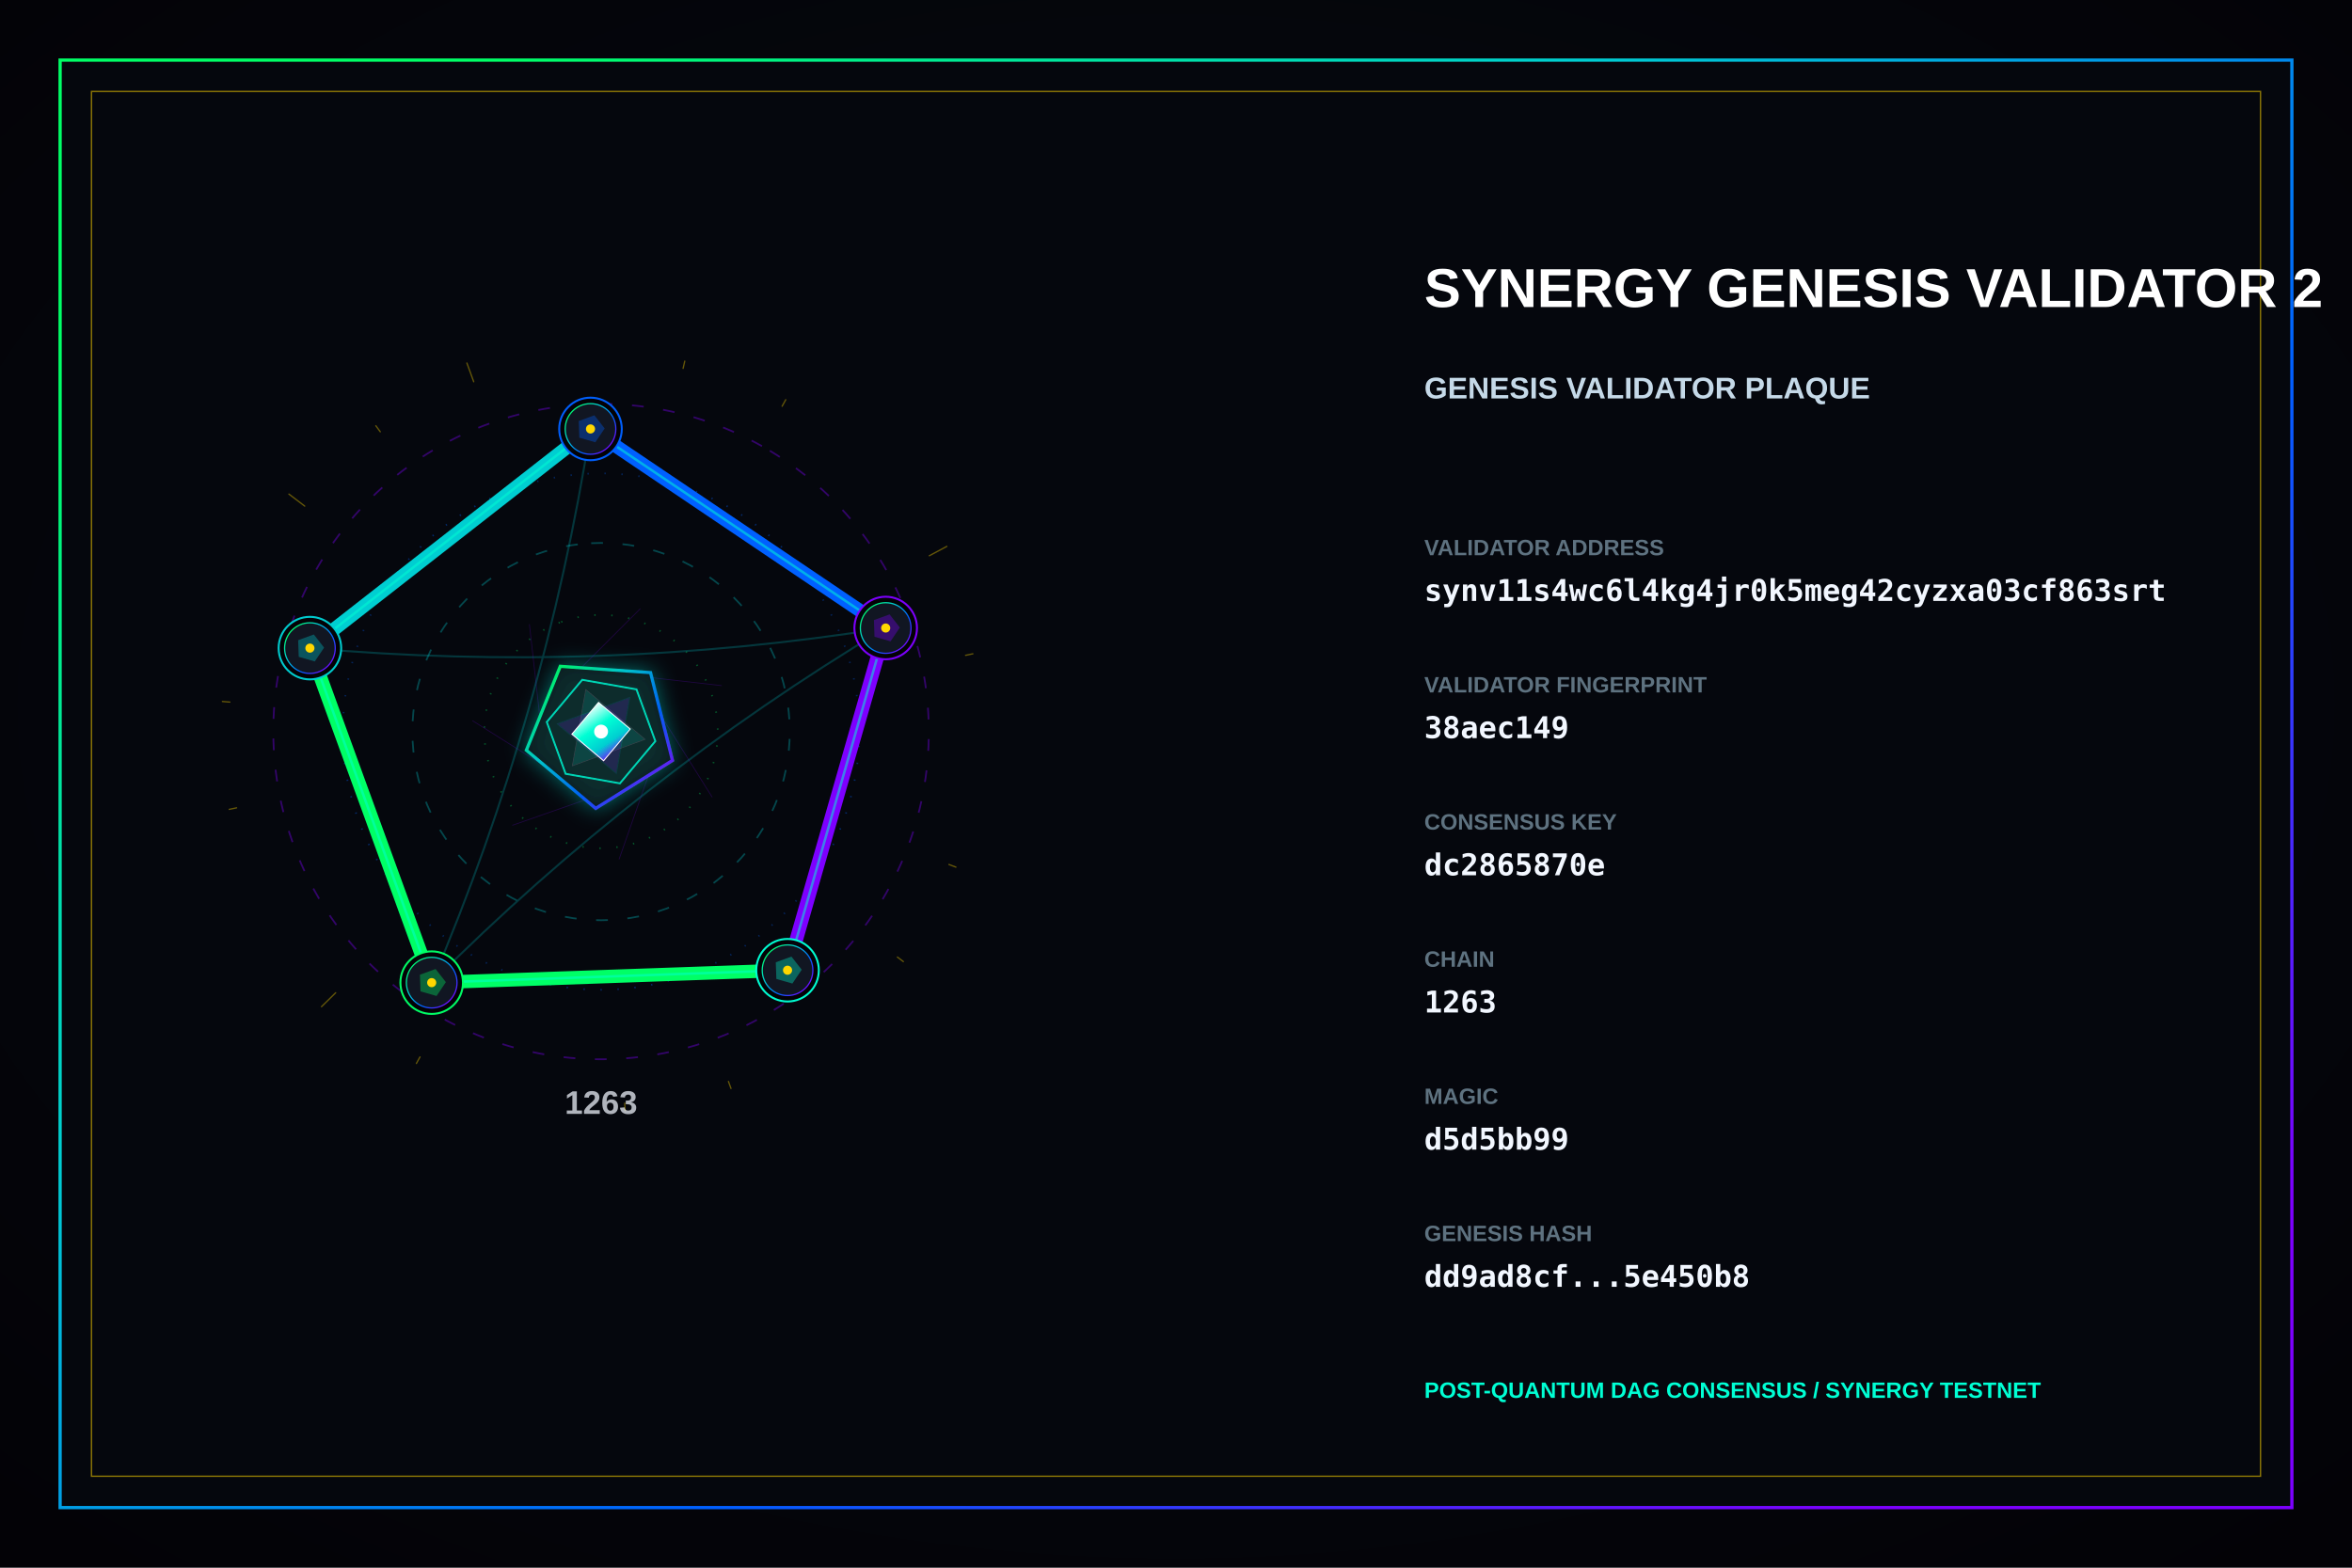
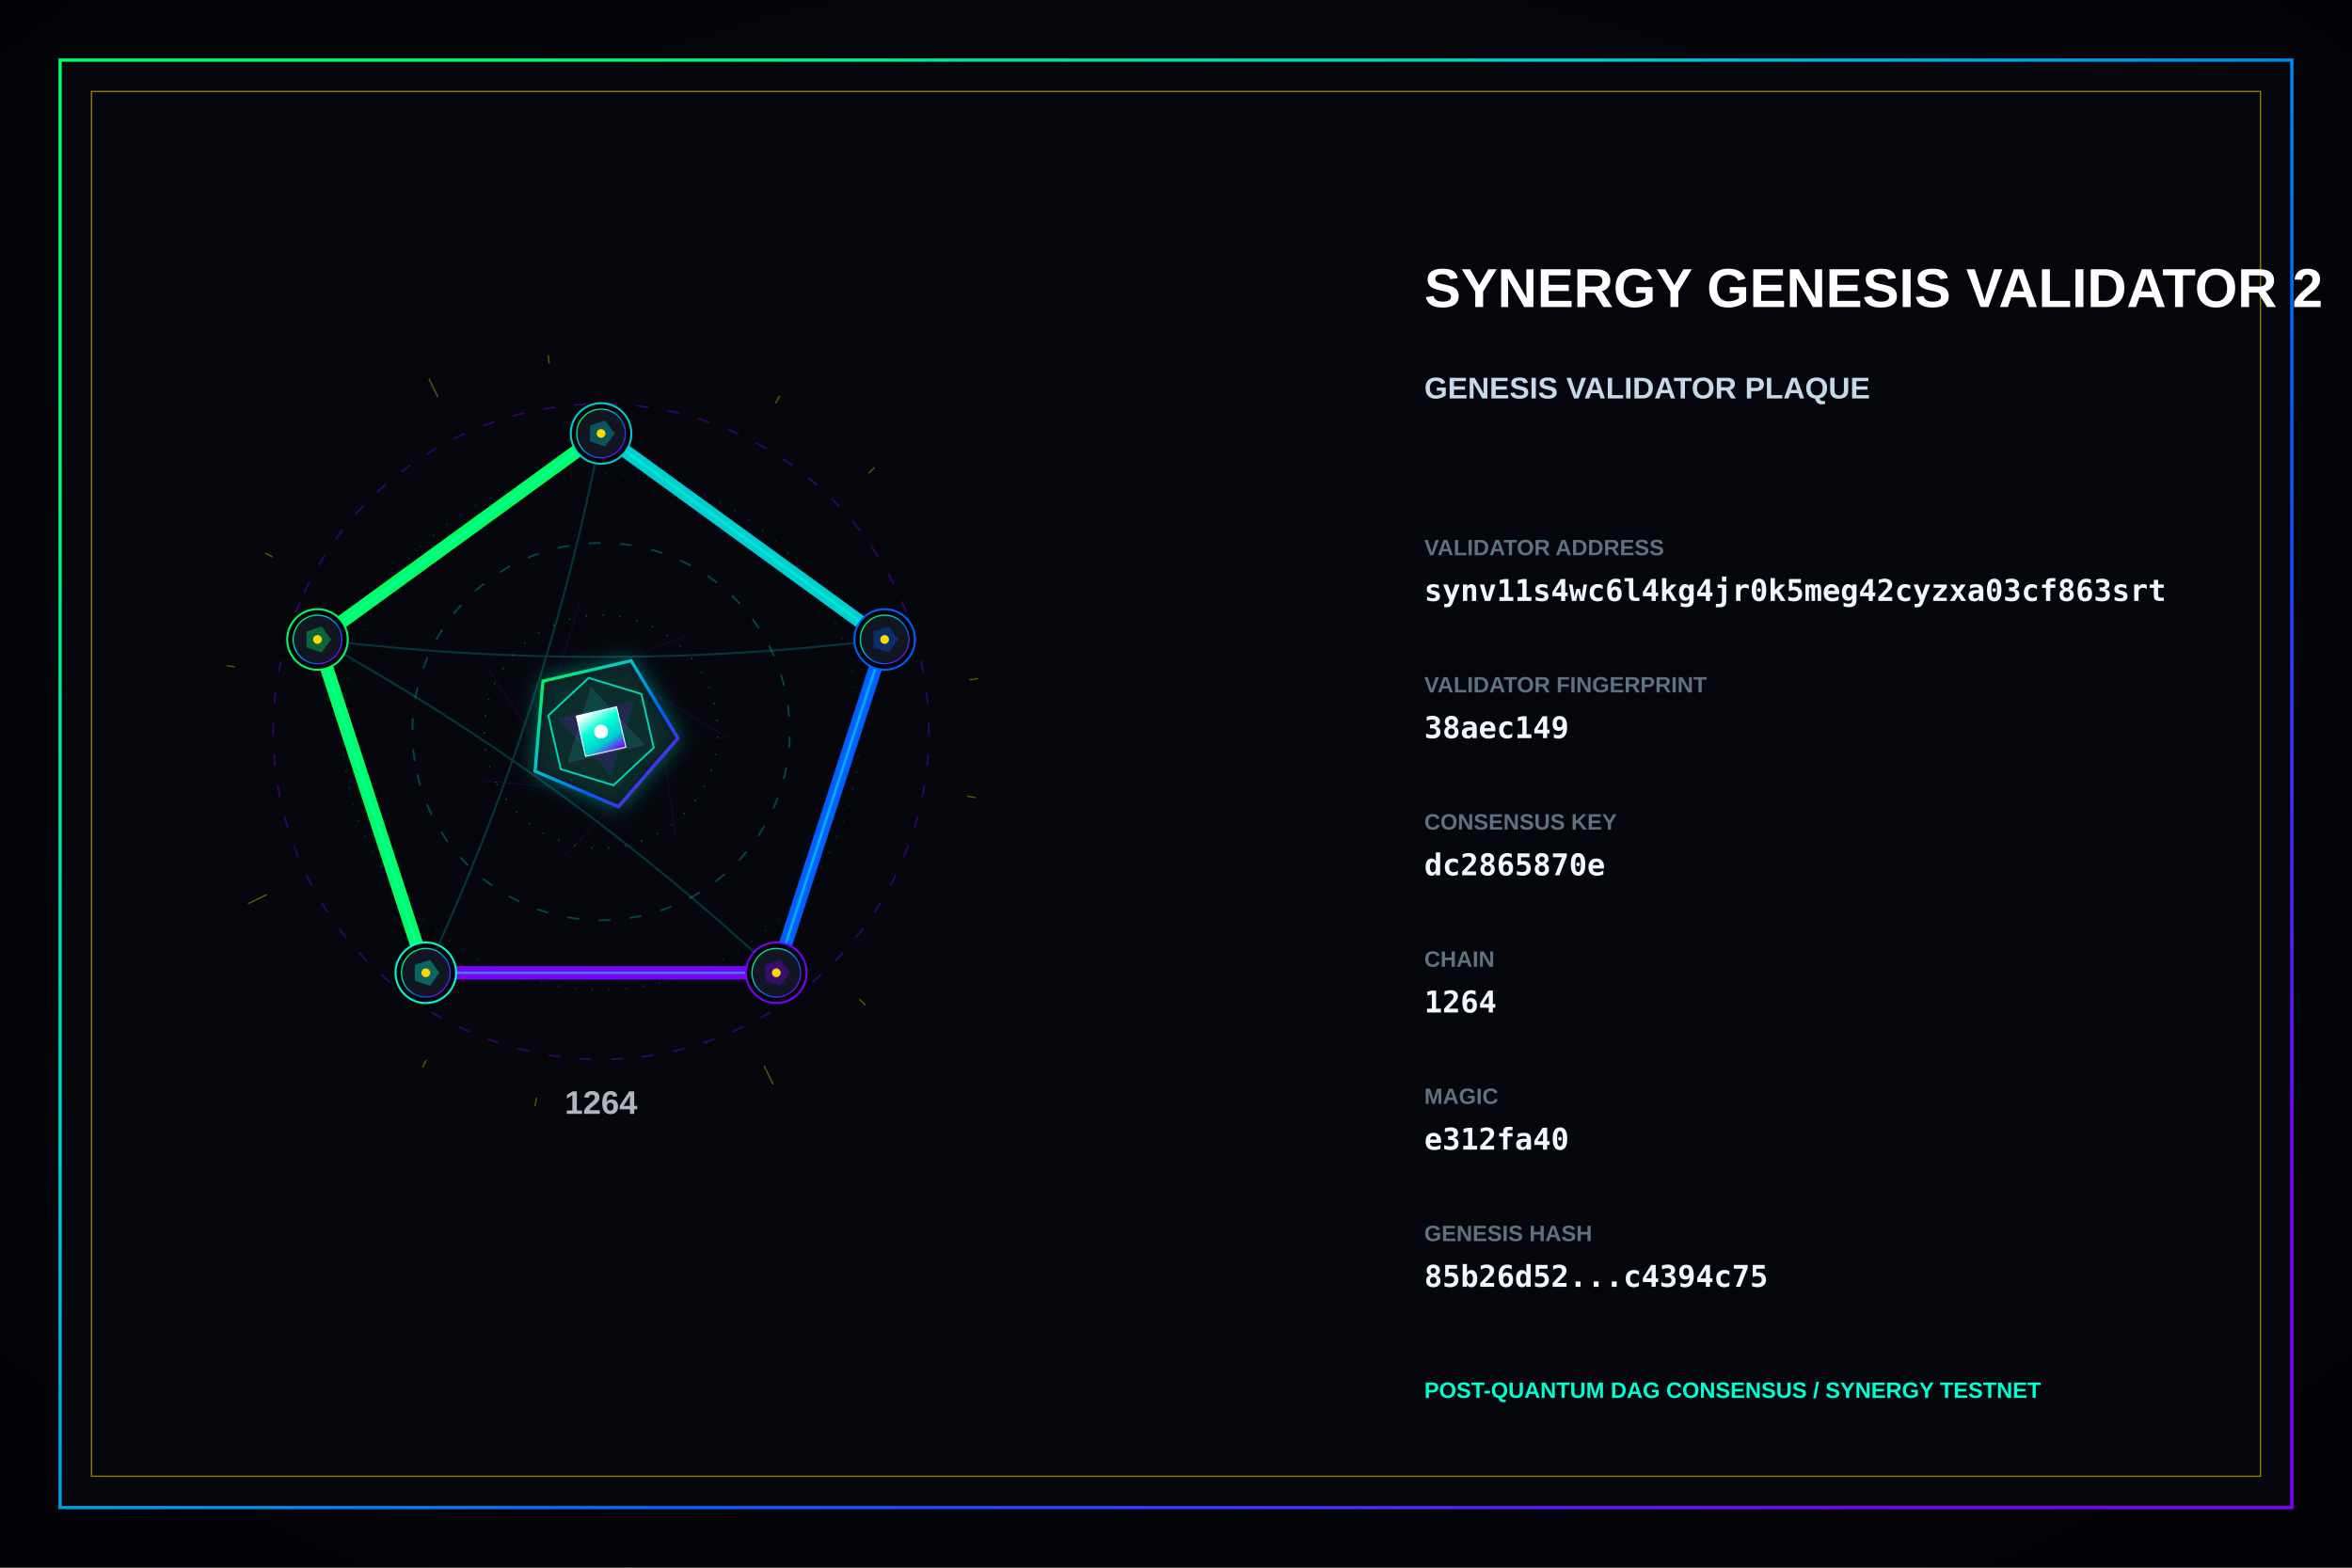
<svg xmlns="http://www.w3.org/2000/svg" width="3600" height="2400" viewBox="0 0 3600 2400" role="img" aria-label="Synergy Testnet genesis validator plaque">
  <defs>
    <style>text{font-family:Sora,Rajdhani,Segoe UI,Arial,sans-serif} .mono{font-family:SFMono-Regular,Consolas,Menlo,monospace}</style>
    <radialGradient id="bg-radial" cx="50%" cy="45%" r="72%">
      <stop offset="0%" stop-color="#111622" />
      <stop offset="50%" stop-color="#05070d" />
      <stop offset="100%" stop-color="#030206" />
    </radialGradient>
    <linearGradient id="energy-gradient" x1="8%" y1="12%" x2="92%" y2="88%">
      <stop offset="0%" stop-color="#00ff66" />
      <stop offset="32%" stop-color="#00ced1" />
      <stop offset="66%" stop-color="#0060ff" />
      <stop offset="100%" stop-color="#7d00ff" />
    </linearGradient>
    <linearGradient id="core-gradient" x1="25%" y1="10%" x2="80%" y2="90%">
      <stop offset="0%" stop-color="#ffffff" />
      <stop offset="38%" stop-color="#00ffd4" />
      <stop offset="72%" stop-color="#00ced1" />
      <stop offset="100%" stop-color="#7d00ff" />
    </linearGradient>
    <linearGradient id="gold-magenta" x1="0%" y1="0%" x2="100%" y2="100%">
      <stop offset="0%" stop-color="#ffd700" />
      <stop offset="100%" stop-color="#ff00e5" />
    </linearGradient>
    <filter id="core-glow" x="-35%" y="-35%" width="170%" height="170%">
      <feGaussianBlur stdDeviation="16" result="blur" />
      <feColorMatrix in="blur" type="matrix" values="0 0 0 0 0 0 0 0 0 1 0 0 0 0 0.83 0 0 0 .42 0" />
      <feMerge>
        <feMergeNode />
        <feMergeNode in="SourceGraphic" />
      </feMerge>
    </filter>
    <filter id="line-glow" x="-20%" y="-20%" width="140%" height="140%">
      <feGaussianBlur stdDeviation="5" result="blur" />
      <feMerge>
        <feMergeNode in="blur" />
        <feMergeNode in="SourceGraphic" />
      </feMerge>
    </filter>
  </defs>
  <rect width="100%" height="100%" fill="url(#bg-radial)" />
  <rect x="92" y="92" width="3416" height="2216" fill="#05070d" stroke="url(#energy-gradient)" stroke-width="5" />
  <rect x="140" y="140" width="3320" height="2120" fill="none" stroke="#ffd700" stroke-width="2" opacity="0.56" />
  <g id="synergy-genesis-motif">
    <g opacity="0.38" fill="none">
-       <circle cx="920" cy="1120" r="178.6" stroke="#00ff66" stroke-width="2.66" stroke-dasharray="2 24" transform="rotate(250 920 1120)" />
-       <circle cx="920" cy="1120" r="288.8" stroke="#00ced1" stroke-width="2.66" stroke-dasharray="18 30" transform="rotate(267 920 1120)" />
-       <circle cx="920" cy="1120" r="395.2" stroke="#0060ff" stroke-width="2.66" stroke-dasharray="2 24" transform="rotate(284 920 1120)" />
-       <circle cx="920" cy="1120" r="501.6" stroke="#7d00ff" stroke-width="2.66" stroke-dasharray="18 30" transform="rotate(301 920 1120)" />
+       <circle cx="920" cy="1120" r="178.6" stroke="#00ff66" stroke-width="2.66" stroke-dasharray="2 24" transform="rotate(154 920 1120)" />
+       <circle cx="920" cy="1120" r="288.8" stroke="#00ced1" stroke-width="2.66" stroke-dasharray="18 30" transform="rotate(171 920 1120)" />
+       <circle cx="920" cy="1120" r="395.2" stroke="#0060ff" stroke-width="2.66" stroke-dasharray="2 24" transform="rotate(188 920 1120)" />
+       <circle cx="920" cy="1120" r="501.6" stroke="#7d00ff" stroke-width="2.66" stroke-dasharray="18 30" transform="rotate(205 920 1120)" />
    </g>
    <g opacity="0.38" stroke="#ffd700" stroke-width="2" stroke-linecap="round">
-       <line x1="725.049" y1="584.375" x2="714.651" y2="555.809" />
-       <line x1="1045.577" y1="564.005" x2="1048.089" y2="552.885" />
-       <line x1="1197.132" y1="621.906" x2="1202.675" y2="611.944" />
-       <line x1="1422.428" y1="850.805" x2="1449.225" y2="836.448" />
-       <line x1="1477.917" y1="1003.26" x2="1489.076" y2="1000.925" />
-       <line x1="1452.464" y1="1323.425" x2="1463.114" y2="1327.494" />
-       <line x1="1373.584" y1="1465.198" x2="1382.656" y2="1472.101" />
-       <line x1="1114.951" y1="1655.625" x2="1118.851" y2="1666.337" />
-       <line x1="956.152" y1="1688.852" x2="956.875" y2="1700.229" />
-       <line x1="642.868" y1="1618.094" x2="637.325" y2="1628.056" />
-       <line x1="513.764" y1="1519.841" x2="492.098" y2="1541.166" />
-       <line x1="362.083" y1="1236.74" x2="350.924" y2="1239.075" />
-       <line x1="351.793" y1="1074.828" x2="340.429" y2="1073.924" />
-       <line x1="466.416" y1="774.802" x2="442.225" y2="756.392" />
-       <line x1="582.042" y1="660.996" x2="575.283" y2="651.816" />
+       <line x1="407.687" y1="1369.872" x2="380.364" y2="1383.198" />
+       <line x1="358.66" y1="1021.021" x2="347.433" y2="1019.041" />
+       <line x1="416.72" y1="852.401" x2="406.654" y2="847.049" />
+       <line x1="670.128" y1="607.687" x2="656.802" y2="580.364" />
+       <line x1="840.671" y1="555.547" x2="839.085" y2="544.258" />
+       <line x1="1187.599" y1="616.72" x2="1192.951" y2="606.654" />
+       <line x1="1330.024" y1="724.045" x2="1338.224" y2="716.126" />
+       <line x1="1484.453" y1="1040.671" x2="1495.742" y2="1039.085" />
+       <line x1="1481.34" y1="1218.979" x2="1492.567" y2="1220.959" />
+       <line x1="1315.955" y1="1530.024" x2="1323.874" y2="1538.224" />
+       <line x1="1169.872" y1="1632.313" x2="1183.198" y2="1659.636" />
+       <line x1="821.021" y1="1681.34" x2="819.041" y2="1692.567" />
+       <line x1="652.401" y1="1623.28" x2="647.049" y2="1633.346" />
    </g>
-     <path d="M 660.758 1504.342 L 474.359 992.215 L 903.821 656.682 L 1355.641 961.439 L 1205.421 1485.322 Z" fill="#05070d" opacity="0.16" stroke="#00ced1" stroke-width="0.76" />
+     <path d="M 485.957 978.971 L 920 663.62 L 1354.043 978.971 L 1188.253 1489.219 L 651.747 1489.219 Z" fill="#05070d" opacity="0.16" stroke="#00ced1" stroke-width="0.76" />
    <g stroke-linecap="round" stroke-linejoin="round" fill="none" opacity="1">
-       <path d="M 660.758 1504.342 L 474.359 992.215" stroke="#00ff66" stroke-width="20.52" fill="none" />
-       <path d="M 660.758 1504.342 L 474.359 992.215" stroke="#00ffd4" stroke-width="3.8" fill="none" opacity="0.5" />
-       <path d="M 474.359 992.215 L 903.821 656.682" stroke="#00ced1" stroke-width="20.52" fill="none" />
-       <path d="M 474.359 992.215 L 903.821 656.682" stroke="#00ffd4" stroke-width="3.8" fill="none" opacity="0.5" />
-       <path d="M 903.821 656.682 L 1355.641 961.439" stroke="#0060ff" stroke-width="20.52" fill="none" />
-       <path d="M 903.821 656.682 L 1355.641 961.439" stroke="#00ffd4" stroke-width="3.8" fill="none" opacity="0.5" />
-       <path d="M 1355.641 961.439 L 1205.421 1485.322" stroke="#7d00ff" stroke-width="20.52" fill="none" />
-       <path d="M 1355.641 961.439 L 1205.421 1485.322" stroke="#00ffd4" stroke-width="3.8" fill="none" opacity="0.5" />
-       <path d="M 1205.421 1485.322 L 660.758 1504.342" stroke="#00ff66" stroke-width="20.52" fill="none" />
-       <path d="M 1205.421 1485.322 L 660.758 1504.342" stroke="#00ffd4" stroke-width="3.8" fill="none" opacity="0.5" />
+       <path d="M 485.957 978.971 L 920 663.62" stroke="#00ff66" stroke-width="20.52" fill="none" />
+       <path d="M 485.957 978.971 L 920 663.62" stroke="#00ffd4" stroke-width="3.8" fill="none" opacity="0.5" />
+       <path d="M 920 663.62 L 1354.043 978.971" stroke="#00ced1" stroke-width="20.52" fill="none" />
+       <path d="M 920 663.62 L 1354.043 978.971" stroke="#00ffd4" stroke-width="3.8" fill="none" opacity="0.5" />
+       <path d="M 1354.043 978.971 L 1188.253 1489.219" stroke="#0060ff" stroke-width="20.52" fill="none" />
+       <path d="M 1354.043 978.971 L 1188.253 1489.219" stroke="#00ffd4" stroke-width="3.8" fill="none" opacity="0.5" />
+       <path d="M 1188.253 1489.219 L 651.747 1489.219" stroke="#7d00ff" stroke-width="20.52" fill="none" />
+       <path d="M 1188.253 1489.219 L 651.747 1489.219" stroke="#00ffd4" stroke-width="3.8" fill="none" opacity="0.5" />
+       <path d="M 651.747 1489.219 L 485.957 978.971" stroke="#00ff66" stroke-width="20.52" fill="none" />
+       <path d="M 651.747 1489.219 L 485.957 978.971" stroke="#00ffd4" stroke-width="3.8" fill="none" opacity="0.5" />
    </g>
    <g stroke-linecap="round" fill="none" opacity="0.24">
-       <path d="M 660.758 1504.342 Q 834.619 1095.518 903.821 656.682" stroke="#00ced1" stroke-width="3.04" />
-       <path d="M 474.359 992.215 Q 916.9 1031.233 1355.641 961.439" stroke="#00ced1" stroke-width="3.04" />
-       <path d="M 660.758 1504.342 Q 974.684 1189.992 1355.641 961.439" stroke="#00ced1" stroke-width="3.04" />
+       <path d="M 485.957 978.971 Q 920 1032.562 1354.043 978.971" stroke="#00ced1" stroke-width="3.04" />
+       <path d="M 920 663.62 Q 836.841 1092.98 651.747 1489.219" stroke="#00ced1" stroke-width="3.04" />
+       <path d="M 485.957 978.971 Q 868.605 1190.739 1188.253 1489.219" stroke="#00ced1" stroke-width="3.04" />
    </g>
    <g opacity="0.22" stroke="#7d00ff" stroke-width="1.14" fill="none">
-       <line x1="994.23" y1="1182.286" x2="947.501" y2="1315.677" />
-       <line x1="917.584" y1="1216.87" x2="784.16" y2="1263.503" />
-       <line x1="842.758" y1="1178.509" x2="723.11" y2="1103.269" />
-       <line x1="826.096" y1="1096.089" x2="810.322" y2="955.633" />
-       <line x1="880.146" y1="1031.675" x2="980.124" y2="931.769" />
-       <line x1="964.207" y1="1033.771" x2="1104.651" y2="1049.647" />
-       <line x1="1014.979" y1="1100.8" x2="1090.133" y2="1220.502" />
+       <line x1="825.584" y1="1141.798" x2="747.175" y2="1024.202" />
+       <line x1="844.09" y1="1059.773" x2="887.144" y2="925.151" />
+       <line x1="919.758" y1="1023.1" x2="1051.854" y2="972.825" />
+       <line x1="995.609" y1="1059.395" x2="1117.275" y2="1131.325" />
+       <line x1="1014.524" y1="1141.327" x2="1034.144" y2="1281.297" />
+       <line x1="962.261" y1="1207.199" x2="865.061" y2="1309.809" />
+       <line x1="878.174" y1="1207.408" x2="737.347" y2="1195.391" />
    </g>
    <g id="genesis-core" filter="url(#core-glow)">
-       <polygon points="995.72,1029.76 1029.222,1164.129 911.783,1237.513 805.699,1148.498 857.576,1020.1" fill="#0a0e18" stroke="url(#energy-gradient)" stroke-width="4.94" opacity="0.94" />
-       <polygon points="948.853,1199.272 865.774,1184.624 836.922,1105.351 891.147,1040.728 974.226,1055.376 1003.078,1134.649" fill="none" stroke="#00ffd4" stroke-width="3.04" opacity="0.82" />
-       <polygon points="876.033,1172.397 896.606,1055.725 987.361,1131.878" fill="#00ffd4" opacity="0.18" stroke="#ffffff" stroke-width="1.14" />
-       <polygon points="963.967,1067.603 943.394,1184.275 852.639,1108.122" fill="#7d00ff" opacity="0.2" stroke="#00ced1" stroke-width="1.14" />
-       <polygon points="923.908,1164.669 875.331,1123.908 916.092,1075.331 964.669,1116.092" fill="url(#core-gradient)" stroke="#ffffff" stroke-width="1.52" />
+       <polygon points="946.499,1234.781 819.026,1180.671 831.095,1042.716 966.028,1011.565 1037.352,1130.267" fill="#0a0e18" stroke="url(#energy-gradient)" stroke-width="4.94" opacity="0.94" />
+       <polygon points="839.326,1095.336 901.023,1037.802 981.697,1062.467 1000.674,1144.664 938.977,1202.198 858.303,1177.533" fill="none" stroke="#00ffd4" stroke-width="3.04" opacity="0.82" />
+       <polygon points="904.613,1053.353 985.411,1139.998 869.975,1166.649" fill="#00ffd4" opacity="0.18" stroke="#ffffff" stroke-width="1.14" />
+       <polygon points="935.387,1186.647 854.589,1100.002 970.025,1073.351" fill="#7d00ff" opacity="0.2" stroke="#00ced1" stroke-width="1.14" />
+       <polygon points="881.974,1096.238 943.762,1081.974 958.026,1143.762 896.238,1158.026" fill="url(#core-gradient)" stroke="#ffffff" stroke-width="1.52" />
      <circle cx="920" cy="1120" r="10.64" fill="#ffffff" />
    </g>
    <g id="genesis-validators">
      <g id="validator-1-node">
-         <circle cx="660.758" cy="1504.342" r="47.88" fill="#030206" stroke="#00ff66" stroke-width="3.04" opacity="0.98" />
-         <circle cx="660.758" cy="1504.342" r="38.76" fill="#111622" stroke="url(#energy-gradient)" stroke-width="1.9" />
-         <polygon points="643.654,1517.705 642.763,1492.204 666.741,1483.477 682.451,1503.584 668.182,1524.738" fill="#00ff66" opacity="0.34" />
-         <circle cx="660.758" cy="1504.342" r="6.977" fill="#ffd700" />
+         <circle cx="485.957" cy="978.971" r="46.36" fill="#030206" stroke="#00ff66" stroke-width="3.04" opacity="0.98" />
+         <circle cx="485.957" cy="978.971" r="37.24" fill="#111622" stroke="url(#energy-gradient)" stroke-width="1.9" />
+         <polygon points="469.085,966.713 492.401,959.137 506.811,978.971 492.401,998.805 469.085,991.229" fill="#00ff66" opacity="0.34" />
+         <circle cx="485.957" cy="978.971" r="6.703" fill="#ffd700" />
      </g>
      <g id="validator-2-node">
-         <circle cx="474.359" cy="992.215" r="47.88" fill="#030206" stroke="#00ced1" stroke-width="3.04" opacity="0.98" />
-         <circle cx="474.359" cy="992.215" r="38.76" fill="#111622" stroke="url(#energy-gradient)" stroke-width="1.9" />
-         <polygon points="456.364,980.077 480.342,971.35 496.051,991.457 481.783,1012.611 457.255,1005.578" fill="#00ced1" opacity="0.34" />
-         <circle cx="474.359" cy="992.215" r="6.977" fill="#ffd700" />
+         <circle cx="920" cy="663.62" r="46.36" fill="#030206" stroke="#00ced1" stroke-width="3.04" opacity="0.98" />
+         <circle cx="920" cy="663.62" r="37.24" fill="#111622" stroke="url(#energy-gradient)" stroke-width="1.9" />
+         <polygon points="926.444,643.786 940.854,663.62 926.444,683.454 903.128,675.878 903.128,651.362" fill="#00ced1" opacity="0.34" />
+         <circle cx="920" cy="663.62" r="6.703" fill="#ffd700" />
      </g>
      <g id="validator-3-node">
-         <circle cx="903.821" cy="656.682" r="47.88" fill="#030206" stroke="#0060ff" stroke-width="3.04" opacity="0.98" />
-         <circle cx="903.821" cy="656.682" r="38.76" fill="#111622" stroke="url(#energy-gradient)" stroke-width="1.9" />
-         <polygon points="909.803,635.818 925.513,655.925 911.244,677.079 886.716,670.046 885.826,644.545" fill="#0060ff" opacity="0.34" />
-         <circle cx="903.821" cy="656.682" r="6.977" fill="#ffd700" />
+         <circle cx="1354.043" cy="978.971" r="46.36" fill="#030206" stroke="#0060ff" stroke-width="3.04" opacity="0.98" />
+         <circle cx="1354.043" cy="978.971" r="37.24" fill="#111622" stroke="url(#energy-gradient)" stroke-width="1.9" />
+         <polygon points="1374.898,978.971 1360.488,998.805 1337.172,991.229 1337.172,966.713 1360.488,959.137" fill="#0060ff" opacity="0.34" />
+         <circle cx="1354.043" cy="978.971" r="6.703" fill="#ffd700" />
      </g>
      <g id="validator-4-node">
-         <circle cx="1355.641" cy="961.439" r="47.88" fill="#030206" stroke="#7d00ff" stroke-width="3.04" opacity="0.98" />
-         <circle cx="1355.641" cy="961.439" r="38.76" fill="#111622" stroke="url(#energy-gradient)" stroke-width="1.9" />
-         <polygon points="1377.334,960.682 1363.065,981.836 1338.537,974.803 1337.647,949.302 1361.624,940.575" fill="#7d00ff" opacity="0.34" />
-         <circle cx="1355.641" cy="961.439" r="6.977" fill="#ffd700" />
+         <circle cx="1188.253" cy="1489.219" r="46.36" fill="#030206" stroke="#7d00ff" stroke-width="3.04" opacity="0.98" />
+         <circle cx="1188.253" cy="1489.219" r="37.24" fill="#111622" stroke="url(#energy-gradient)" stroke-width="1.9" />
+         <polygon points="1194.698,1509.053 1171.382,1501.477 1171.382,1476.961 1194.698,1469.385 1209.108,1489.219" fill="#7d00ff" opacity="0.34" />
+         <circle cx="1188.253" cy="1489.219" r="6.703" fill="#ffd700" />
      </g>
      <g id="validator-5-node">
-         <circle cx="1205.421" cy="1485.322" r="47.88" fill="#030206" stroke="#00ffd4" stroke-width="3.04" opacity="0.98" />
-         <circle cx="1205.421" cy="1485.322" r="38.76" fill="#111622" stroke="url(#energy-gradient)" stroke-width="1.9" />
-         <polygon points="1212.844,1505.718 1188.316,1498.685 1187.426,1473.184 1211.404,1464.457 1227.113,1484.564" fill="#00ffd4" opacity="0.34" />
-         <circle cx="1205.421" cy="1485.322" r="6.977" fill="#ffd700" />
+         <circle cx="651.747" cy="1489.219" r="46.36" fill="#030206" stroke="#00ffd4" stroke-width="3.04" opacity="0.98" />
+         <circle cx="651.747" cy="1489.219" r="37.24" fill="#111622" stroke="url(#energy-gradient)" stroke-width="1.9" />
+         <polygon points="634.875,1501.477 634.875,1476.961 658.191,1469.385 672.601,1489.219 658.191,1509.053" fill="#00ffd4" opacity="0.34" />
+         <circle cx="651.747" cy="1489.219" r="6.703" fill="#ffd700" />
      </g>
    </g>
-     <text x="920" y="1705.2" text-anchor="middle" font-size="50" font-weight="800" letter-spacing="0" fill="#f2f7ff" opacity="0.72">1263</text>
+     <text x="920" y="1705.2" text-anchor="middle" font-size="50" font-weight="800" letter-spacing="0" fill="#f2f7ff" opacity="0.72">1264</text>
  </g>
  <text x="2180" y="470" text-anchor="start" font-size="84" font-weight="850" letter-spacing="0" fill="#ffffff" opacity="1">SYNERGY GENESIS VALIDATOR 2</text>
  <text x="2180" y="610" text-anchor="start" font-size="46" font-weight="700" letter-spacing="0" fill="#c5d9e8" opacity="1">GENESIS VALIDATOR PLAQUE</text>
  <text x="2180" y="850" text-anchor="start" font-size="34" font-weight="750" letter-spacing="0" fill="#5e7280" opacity="1">VALIDATOR ADDRESS</text>
  <text class="mono" x="2180" y="920" text-anchor="start" font-size="46" font-weight="650" letter-spacing="0" fill="#f2f7ff" opacity="1">synv11s4wc6l4kg4jr0k5meg42cyzxa03cf863srt</text>
  <text x="2180" y="1060" text-anchor="start" font-size="34" font-weight="750" letter-spacing="0" fill="#5e7280" opacity="1">VALIDATOR FINGERPRINT</text>
  <text class="mono" x="2180" y="1130" text-anchor="start" font-size="46" font-weight="650" letter-spacing="0" fill="#f2f7ff" opacity="1">38aec149</text>
  <text x="2180" y="1270" text-anchor="start" font-size="34" font-weight="750" letter-spacing="0" fill="#5e7280" opacity="1">CONSENSUS KEY</text>
  <text class="mono" x="2180" y="1340" text-anchor="start" font-size="46" font-weight="650" letter-spacing="0" fill="#f2f7ff" opacity="1">dc2865870e</text>
  <text x="2180" y="1480" text-anchor="start" font-size="34" font-weight="750" letter-spacing="0" fill="#5e7280" opacity="1">CHAIN</text>
-   <text class="mono" x="2180" y="1550" text-anchor="start" font-size="46" font-weight="650" letter-spacing="0" fill="#f2f7ff" opacity="1">1263</text>
+   <text class="mono" x="2180" y="1550" text-anchor="start" font-size="46" font-weight="650" letter-spacing="0" fill="#f2f7ff" opacity="1">1264</text>
  <text x="2180" y="1690" text-anchor="start" font-size="34" font-weight="750" letter-spacing="0" fill="#5e7280" opacity="1">MAGIC</text>
-   <text class="mono" x="2180" y="1760" text-anchor="start" font-size="46" font-weight="650" letter-spacing="0" fill="#f2f7ff" opacity="1">d5d5bb99</text>
+   <text class="mono" x="2180" y="1760" text-anchor="start" font-size="46" font-weight="650" letter-spacing="0" fill="#f2f7ff" opacity="1">e312fa40</text>
  <text x="2180" y="1900" text-anchor="start" font-size="34" font-weight="750" letter-spacing="0" fill="#5e7280" opacity="1">GENESIS HASH</text>
-   <text class="mono" x="2180" y="1970" text-anchor="start" font-size="46" font-weight="650" letter-spacing="0" fill="#f2f7ff" opacity="1">dd9ad8cf...5e450b8</text>
+   <text class="mono" x="2180" y="1970" text-anchor="start" font-size="46" font-weight="650" letter-spacing="0" fill="#f2f7ff" opacity="1">85b26d52...c4394c75</text>
  <text x="2180" y="2140" text-anchor="start" font-size="34" font-weight="700" letter-spacing="0" fill="#00ffd4" opacity="1">POST-QUANTUM DAG CONSENSUS / SYNERGY TESTNET</text>
</svg>
